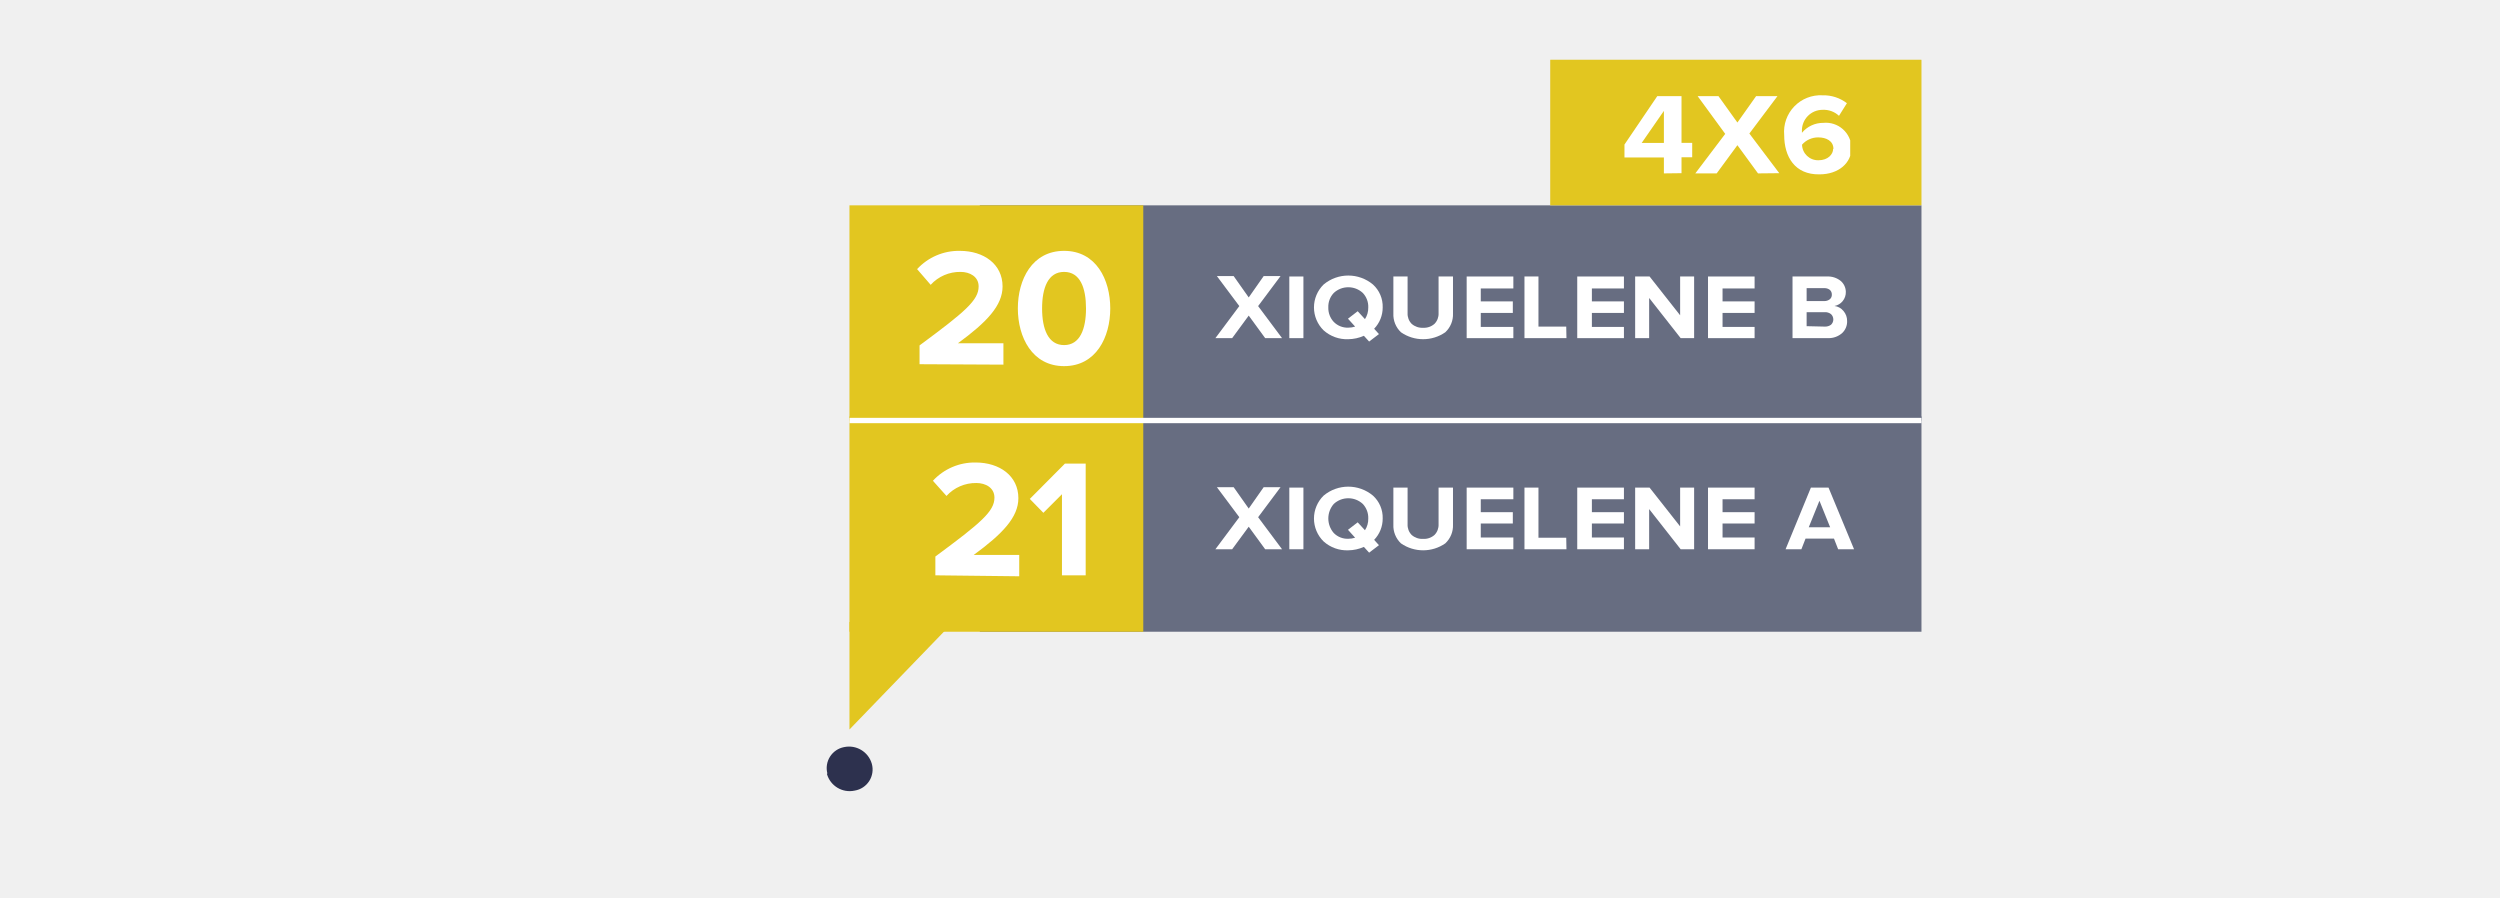
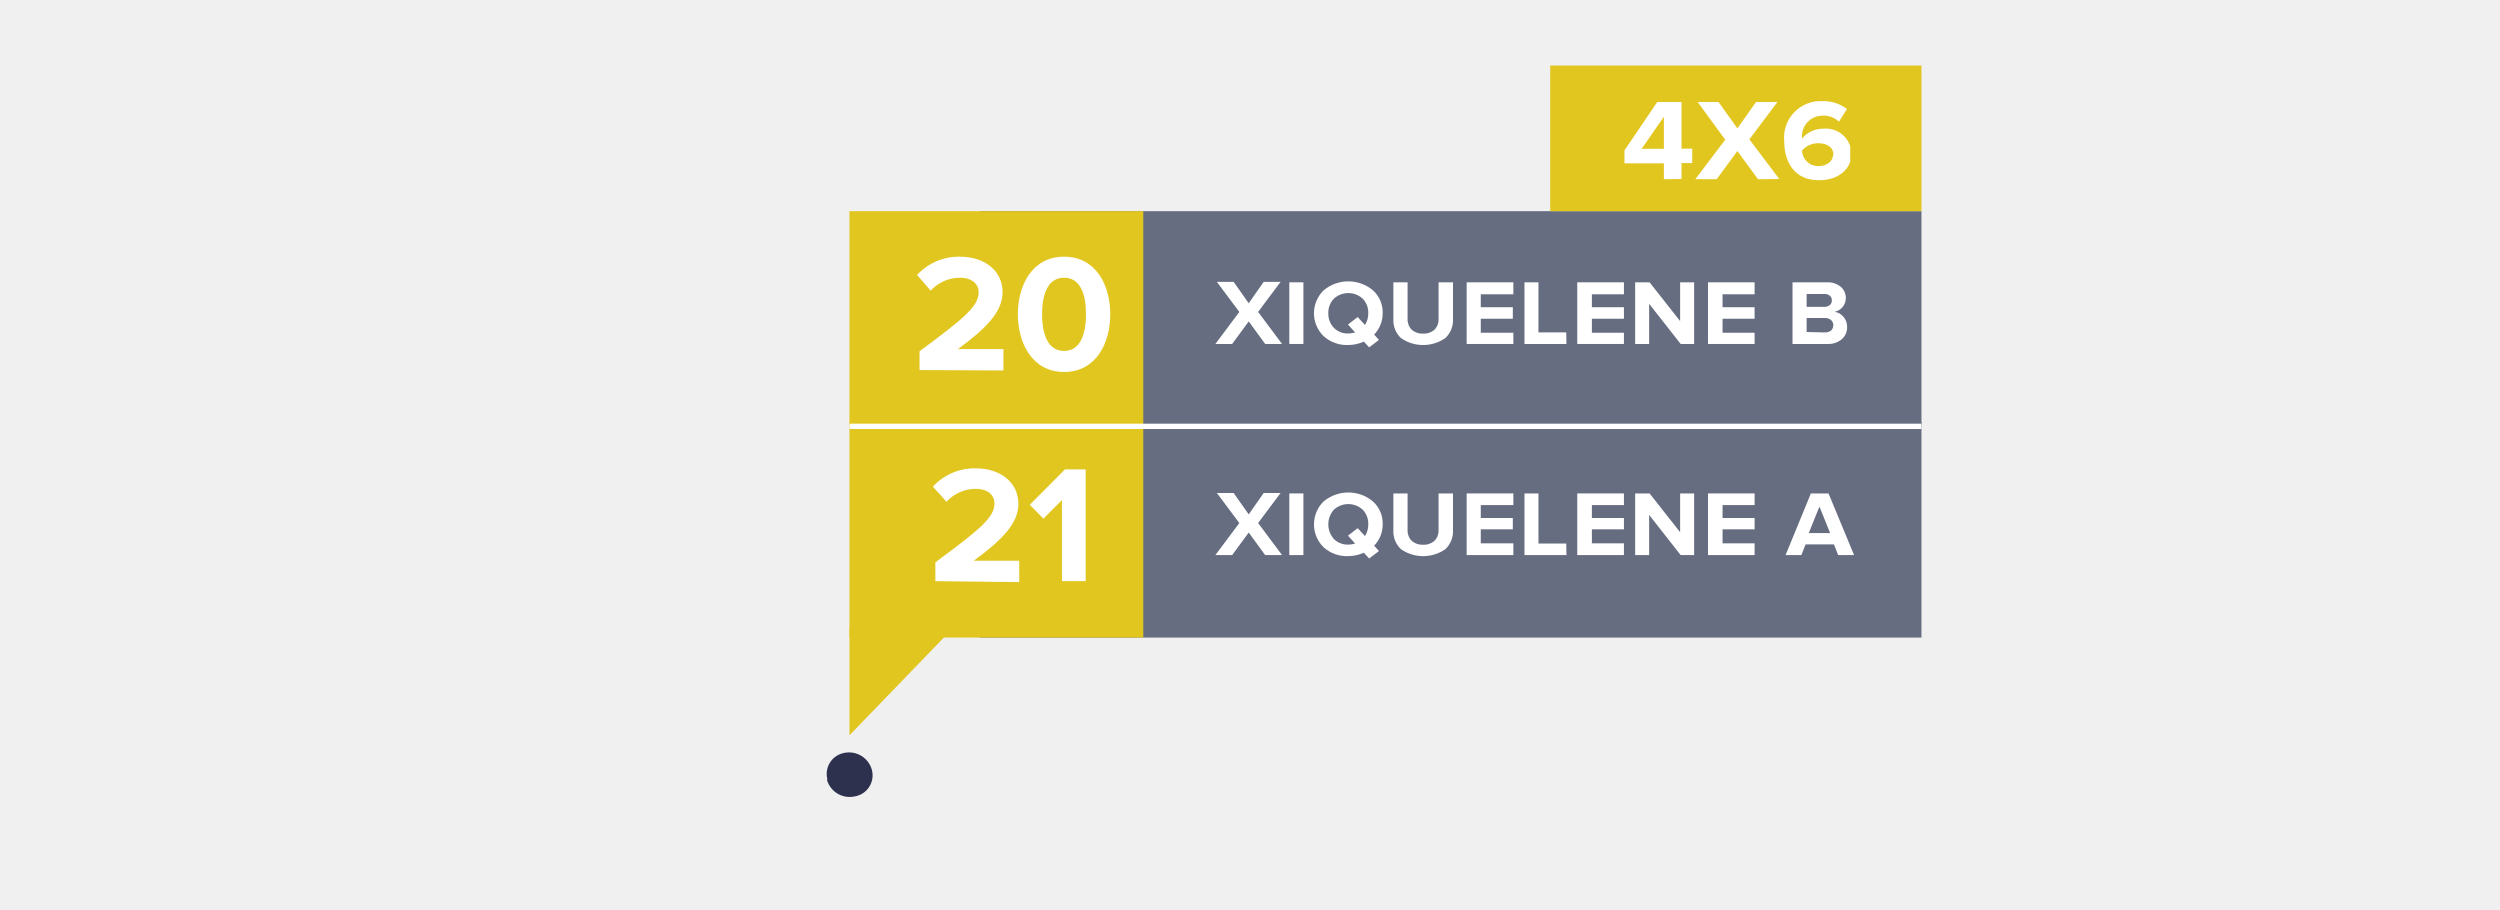
- <svg xmlns="http://www.w3.org/2000/svg" id="Layer_1" data-name="Layer 1" viewBox="0 0 234 84">
+ <svg xmlns="http://www.w3.org/2000/svg" id="Layer_1" width="220" height="80" data-name="Layer 1" viewBox="0 0 234 84">
  <defs>
    <style>.cls-1{fill:none;}.cls-2{fill:#676d81;}.cls-3{fill:#fff;}.cls-4{fill:#e2c620;}.cls-5{fill:#2d314e;}.cls-6{clip-path:url(#clip-path);}</style>
    <clipPath id="clip-path">
      <rect class="cls-1" x="151.77" y="8.29" width="21.41" height="8.23" />
    </clipPath>
  </defs>
  <rect class="cls-2" x="91.71" y="38.98" width="88.14" height="20.15" />
  <path class="cls-3" d="M120,51.41h-1.58l-1.54-2.11-1.55,2.11h-1.57l2.24-3-2.1-2.81h1.57l1.41,2,1.4-2h1.58l-2.1,2.81Z" />
  <path class="cls-3" d="M122,51.41h-1.32V45.64H122Z" />
  <path class="cls-3" d="M126.2,51.51a3.26,3.26,0,0,1-2.31-.83,3,3,0,0,1,0-4.29,3.6,3.6,0,0,1,4.62,0,2.78,2.78,0,0,1,.91,2.14,2.86,2.86,0,0,1-.8,2l.45.5-.92.7-.49-.54A3.69,3.69,0,0,1,126.2,51.51Zm0-1.08a2.2,2.2,0,0,0,.64-.1l-.67-.74.91-.7.68.74a1.92,1.92,0,0,0,.31-1.1,1.9,1.9,0,0,0-.51-1.36,2,2,0,0,0-2.72,0,2.07,2.07,0,0,0,0,2.72A1.81,1.81,0,0,0,126.2,50.43Z" />
  <path class="cls-3" d="M135.28,50.86a3.64,3.64,0,0,1-4.15,0,2.28,2.28,0,0,1-.71-1.76V45.64h1.33v3.43a1.34,1.34,0,0,0,.38,1,1.49,1.49,0,0,0,1.07.37,1.48,1.48,0,0,0,1.07-.37,1.34,1.34,0,0,0,.38-1V45.64H136V49.1A2.28,2.28,0,0,1,135.28,50.86Z" />
  <path class="cls-3" d="M141.65,51.41h-4.37V45.64h4.37v1.09H138.6v1.21h3V49h-3v1.31h3.05Z" />
  <path class="cls-3" d="M146.62,51.41h-3.93V45.64H144v4.69h2.6Z" />
  <path class="cls-3" d="M152,51.41h-4.37V45.64H152v1.09h-3v1.21h3V49h-3v1.31h3Z" />
  <path class="cls-3" d="M158.57,51.41h-1.26l-2.95-3.76v3.76h-1.31V45.64h1.35l2.86,3.63V45.64h1.31Z" />
  <path class="cls-3" d="M164.23,51.41h-4.36V45.64h4.36v1.09h-3v1.21h3V49h-3v1.31h3Z" />
  <path class="cls-3" d="M173.54,51.41h-1.49l-.39-1H169l-.39,1h-1.48l2.37-5.77h1.65Zm-2.24-2.06-1-2.48-1,2.48Z" />
  <rect class="cls-4" x="79.51" y="38.98" width="27.5" height="20.15" />
  <path class="cls-3" d="M87.55,53.85V52.09c4.28-3.16,5.53-4.23,5.53-5.51,0-.93-.83-1.37-1.69-1.37a3.71,3.71,0,0,0-2.8,1.21L87.32,45a5.31,5.31,0,0,1,4-1.71c2.24,0,4,1.25,4,3.34,0,1.78-1.47,3.33-4.18,5.31h4.26v2Z" />
  <path class="cls-3" d="M99.4,53.85V46.26L97.66,48,96.39,46.7l3.29-3.31h1.94V53.85Z" />
  <rect class="cls-2" x="91.71" y="19.22" width="88.14" height="20.15" />
  <path class="cls-3" d="M120,31.65h-1.58l-1.54-2.11-1.55,2.11h-1.57l2.24-3-2.1-2.81h1.57l1.41,2,1.4-2h1.58l-2.1,2.81Z" />
  <path class="cls-3" d="M122,31.65h-1.32V25.88H122Z" />
  <path class="cls-3" d="M126.2,31.75a3.26,3.26,0,0,1-2.31-.83,3,3,0,0,1,0-4.29,3.6,3.6,0,0,1,4.62,0,2.78,2.78,0,0,1,.91,2.14,2.86,2.86,0,0,1-.8,2l.45.5-.92.7-.49-.54A3.69,3.69,0,0,1,126.2,31.75Zm0-1.08a2.2,2.2,0,0,0,.64-.1l-.67-.74.91-.7.68.74a1.92,1.92,0,0,0,.31-1.1,1.87,1.87,0,0,0-.51-1.35,2,2,0,0,0-2.72,0,1.87,1.87,0,0,0-.51,1.35,1.9,1.9,0,0,0,.51,1.36A1.81,1.81,0,0,0,126.2,30.67Z" />
  <path class="cls-3" d="M135.28,31.1a3.64,3.64,0,0,1-4.15,0,2.28,2.28,0,0,1-.71-1.76V25.88h1.33v3.43a1.34,1.34,0,0,0,.38,1,1.49,1.49,0,0,0,1.07.37,1.48,1.48,0,0,0,1.07-.37,1.34,1.34,0,0,0,.38-1V25.88H136v3.46A2.28,2.28,0,0,1,135.28,31.1Z" />
  <path class="cls-3" d="M141.65,31.65h-4.37V25.88h4.37V27H138.6v1.21h3v1.08h-3v1.31h3.05Z" />
  <path class="cls-3" d="M146.62,31.65h-3.93V25.88H144v4.69h2.6Z" />
  <path class="cls-3" d="M152,31.65h-4.37V25.88H152V27h-3v1.21h3v1.08h-3v1.31h3Z" />
  <path class="cls-3" d="M158.57,31.65h-1.26l-2.95-3.76v3.76h-1.31V25.88h1.35l2.86,3.63V25.88h1.31Z" />
  <path class="cls-3" d="M164.23,31.65h-4.36V25.88h4.36V27h-3v1.21h3v1.08h-3v1.31h3Z" />
  <path class="cls-3" d="M171.13,31.65h-3.35V25.88H171a1.9,1.9,0,0,1,1.31.43,1.38,1.38,0,0,1,.46,1,1.32,1.32,0,0,1-.3.88,1.3,1.3,0,0,1-.76.45,1.28,1.28,0,0,1,.84.47,1.4,1.4,0,0,1,.34.94,1.47,1.47,0,0,1-.46,1.12A1.89,1.89,0,0,1,171.13,31.65Zm-.39-3.47a.8.8,0,0,0,.53-.17.53.53,0,0,0,.19-.44.56.56,0,0,0-.19-.44.8.8,0,0,0-.53-.16H169.1v1.21Zm.06,2.39a.93.93,0,0,0,.58-.17.68.68,0,0,0,0-1,.87.87,0,0,0-.58-.18h-1.7v1.31Z" />
  <rect class="cls-4" x="79.51" y="19.22" width="27.5" height="20.15" />
  <path class="cls-3" d="M86.07,34.09V32.33c4.28-3.16,5.53-4.23,5.53-5.52,0-.92-.83-1.36-1.69-1.36a3.71,3.71,0,0,0-2.8,1.21l-1.27-1.47a5.31,5.31,0,0,1,4-1.71c2.25,0,4,1.25,4,3.33,0,1.79-1.47,3.34-4.18,5.32h4.26v2Z" />
  <path class="cls-3" d="M95.27,28.87c0-2.7,1.33-5.39,4.33-5.39s4.32,2.69,4.32,5.39-1.33,5.4-4.32,5.4S95.27,31.56,95.27,28.87Zm6.38,0c0-1.93-.55-3.42-2.05-3.42s-2.06,1.49-2.06,3.42.57,3.43,2.06,3.43S101.65,30.79,101.65,28.87Z" />
  <path class="cls-5" d="M77.44,72.39A2,2,0,0,1,79,69.93a2.22,2.22,0,0,1,2.6,1.55A2,2,0,0,1,80,74a2.21,2.21,0,0,1-2.6-1.56" />
  <rect class="cls-4" x="145.1" y="5.59" width="34.75" height="13.63" rx="0.03" />
  <g class="cls-6">
    <path class="cls-3" d="M155.74,16.23V14.74h-3.69V13.53L155.12,9h2.27v4.37h1v1.35h-1v1.49Zm0-5.85-2.08,3h2.08Z" />
    <path class="cls-3" d="M164.55,16.23l-1.93-2.64-1.94,2.64h-2l2.8-3.7L158.9,9h1.95l1.77,2.47L164.37,9h2l-2.63,3.5,2.8,3.71Z" />
    <path class="cls-3" d="M167,12.64a3.42,3.42,0,0,1,3.59-3.72,3.58,3.58,0,0,1,2.28.74l-.74,1.18a2.09,2.09,0,0,0-1.54-.56,1.93,1.93,0,0,0-1.93,2,.76.76,0,0,0,0,.15,2.57,2.57,0,0,1,2-.93,2.4,2.4,0,0,1,2.64,2.35c0,1.4-1.2,2.47-3,2.47C168,16.36,167,14.67,167,12.64Zm4.61,1.3c0-.76-.69-1.08-1.42-1.08a2,2,0,0,0-1.52.68A1.5,1.5,0,0,0,170.21,15C171.1,15,171.58,14.44,171.58,13.94Z" />
  </g>
  <polygon class="cls-4" points="79.51 68.28 88.82 58.64 79.51 58.22 79.51 68.28" />
  <rect class="cls-3" x="79.51" y="39.11" width="100.34" height="0.5" />
</svg>
